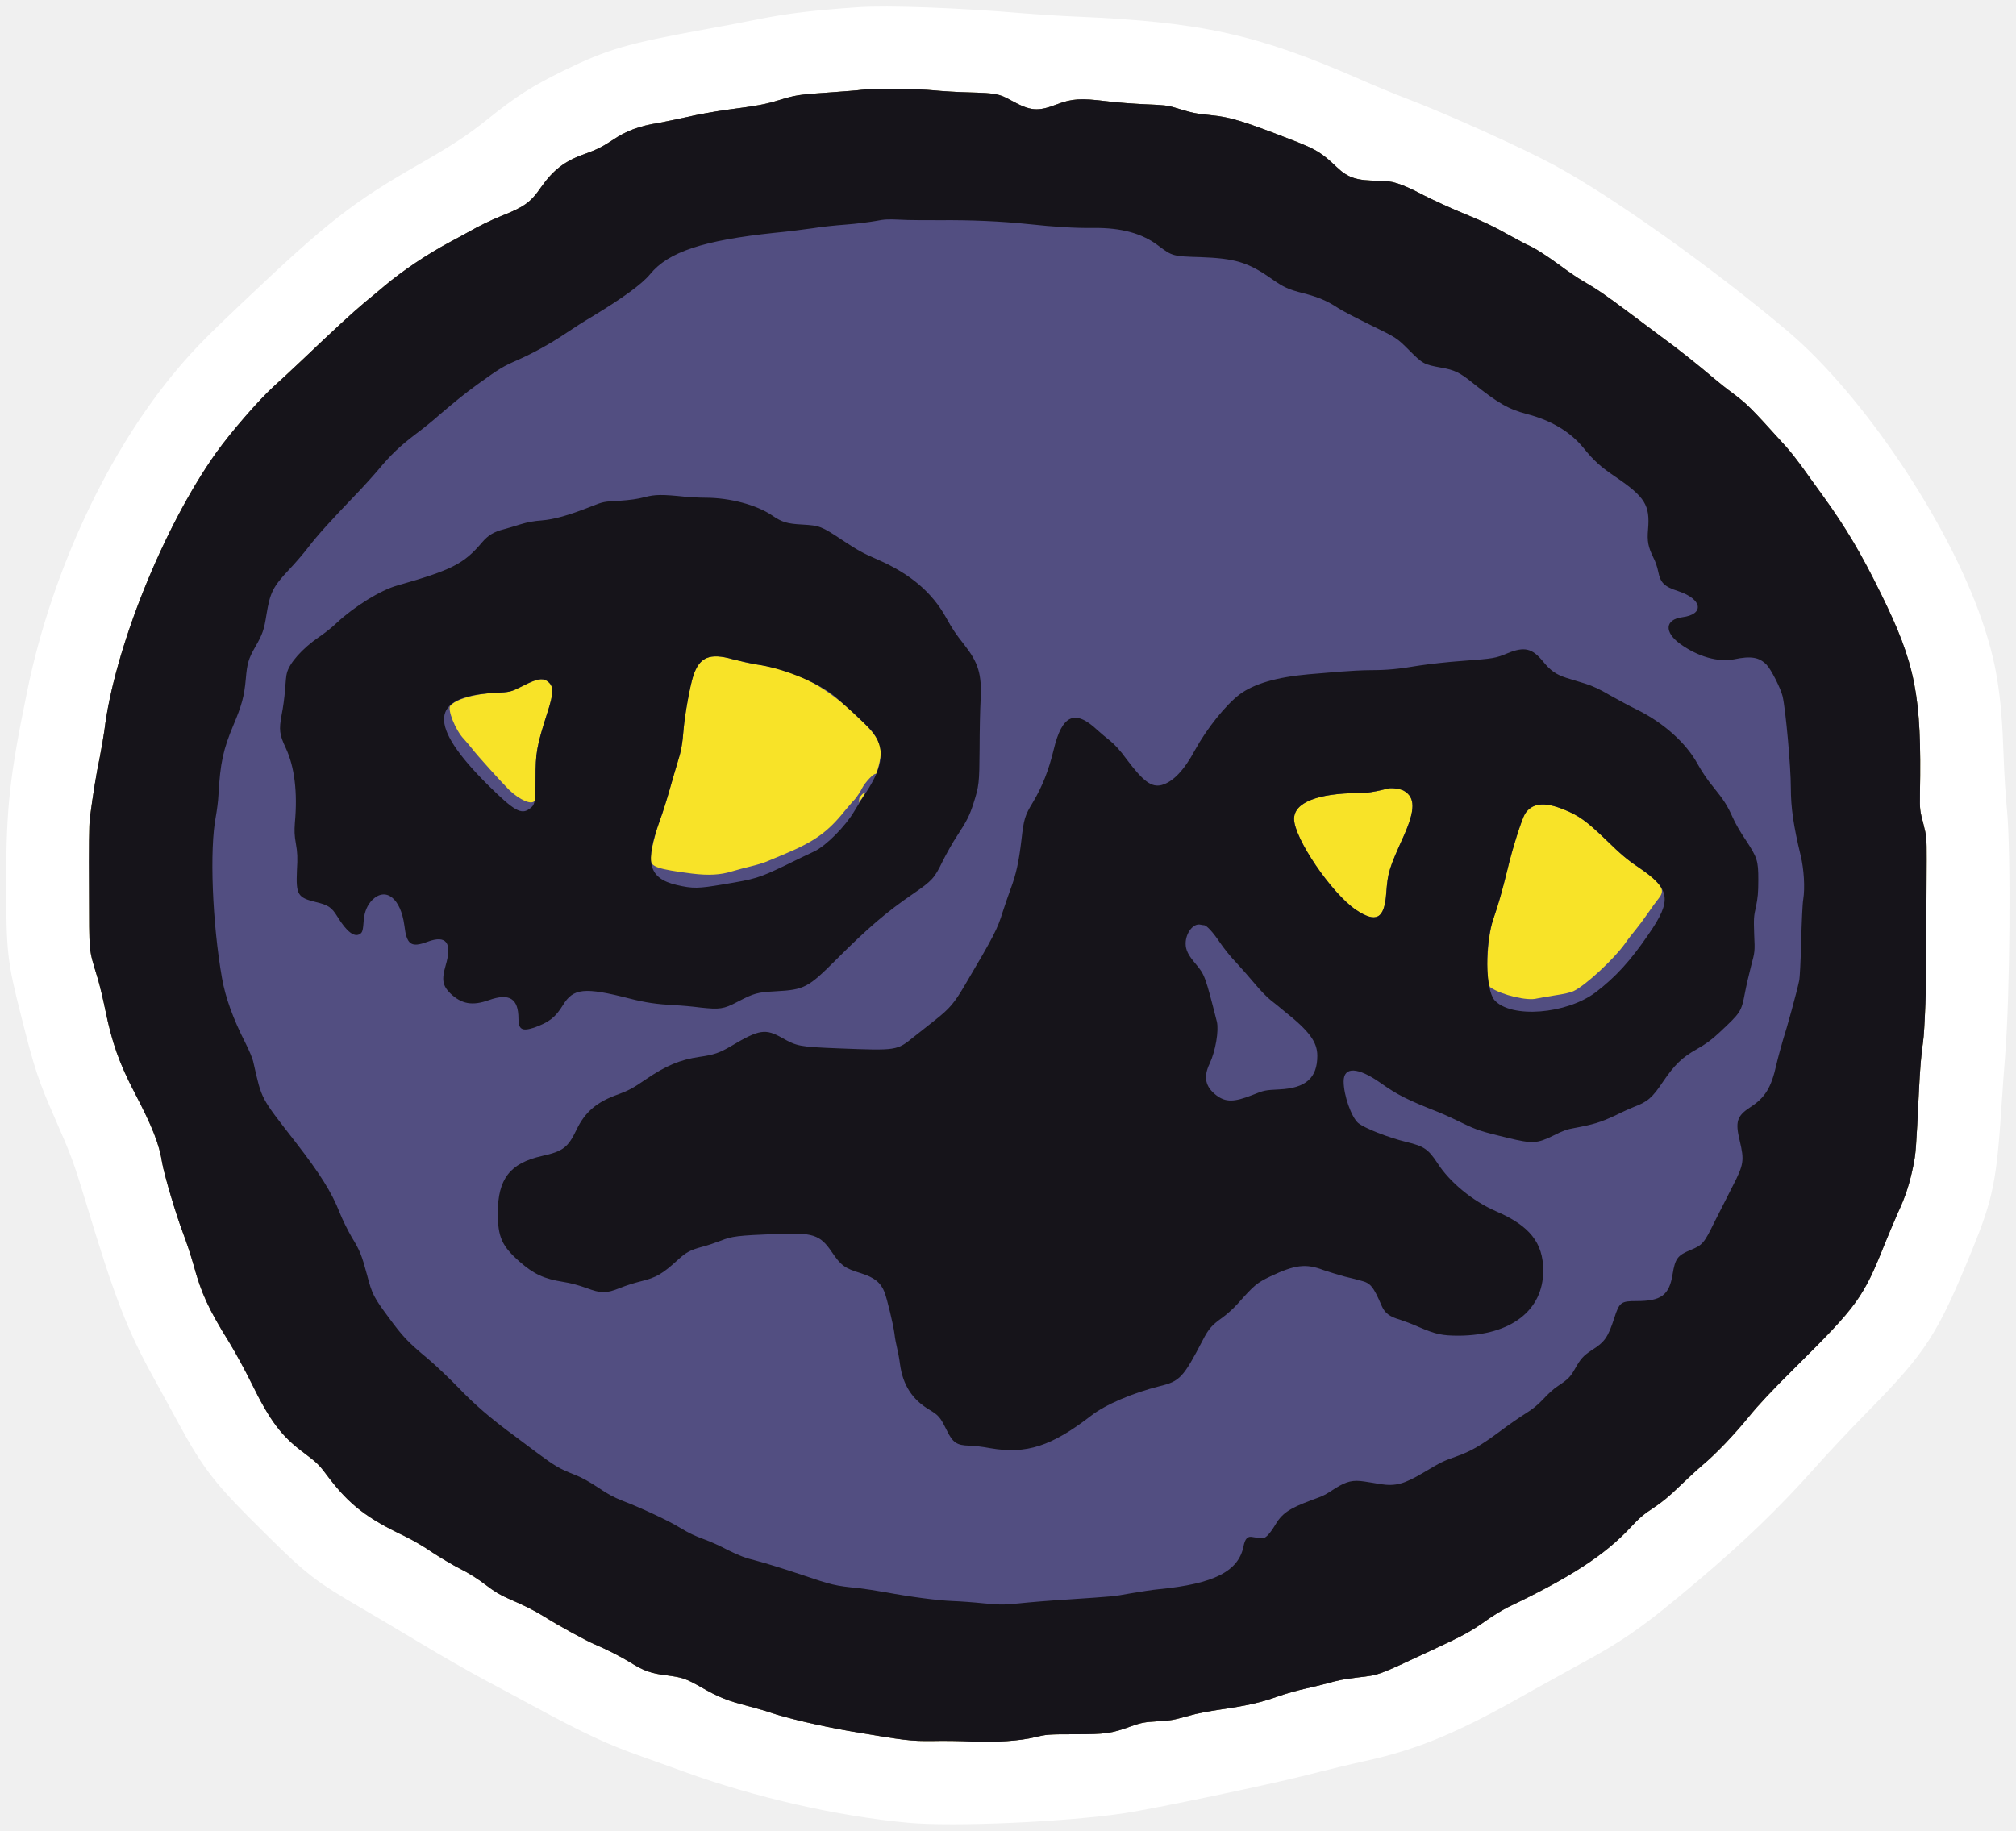
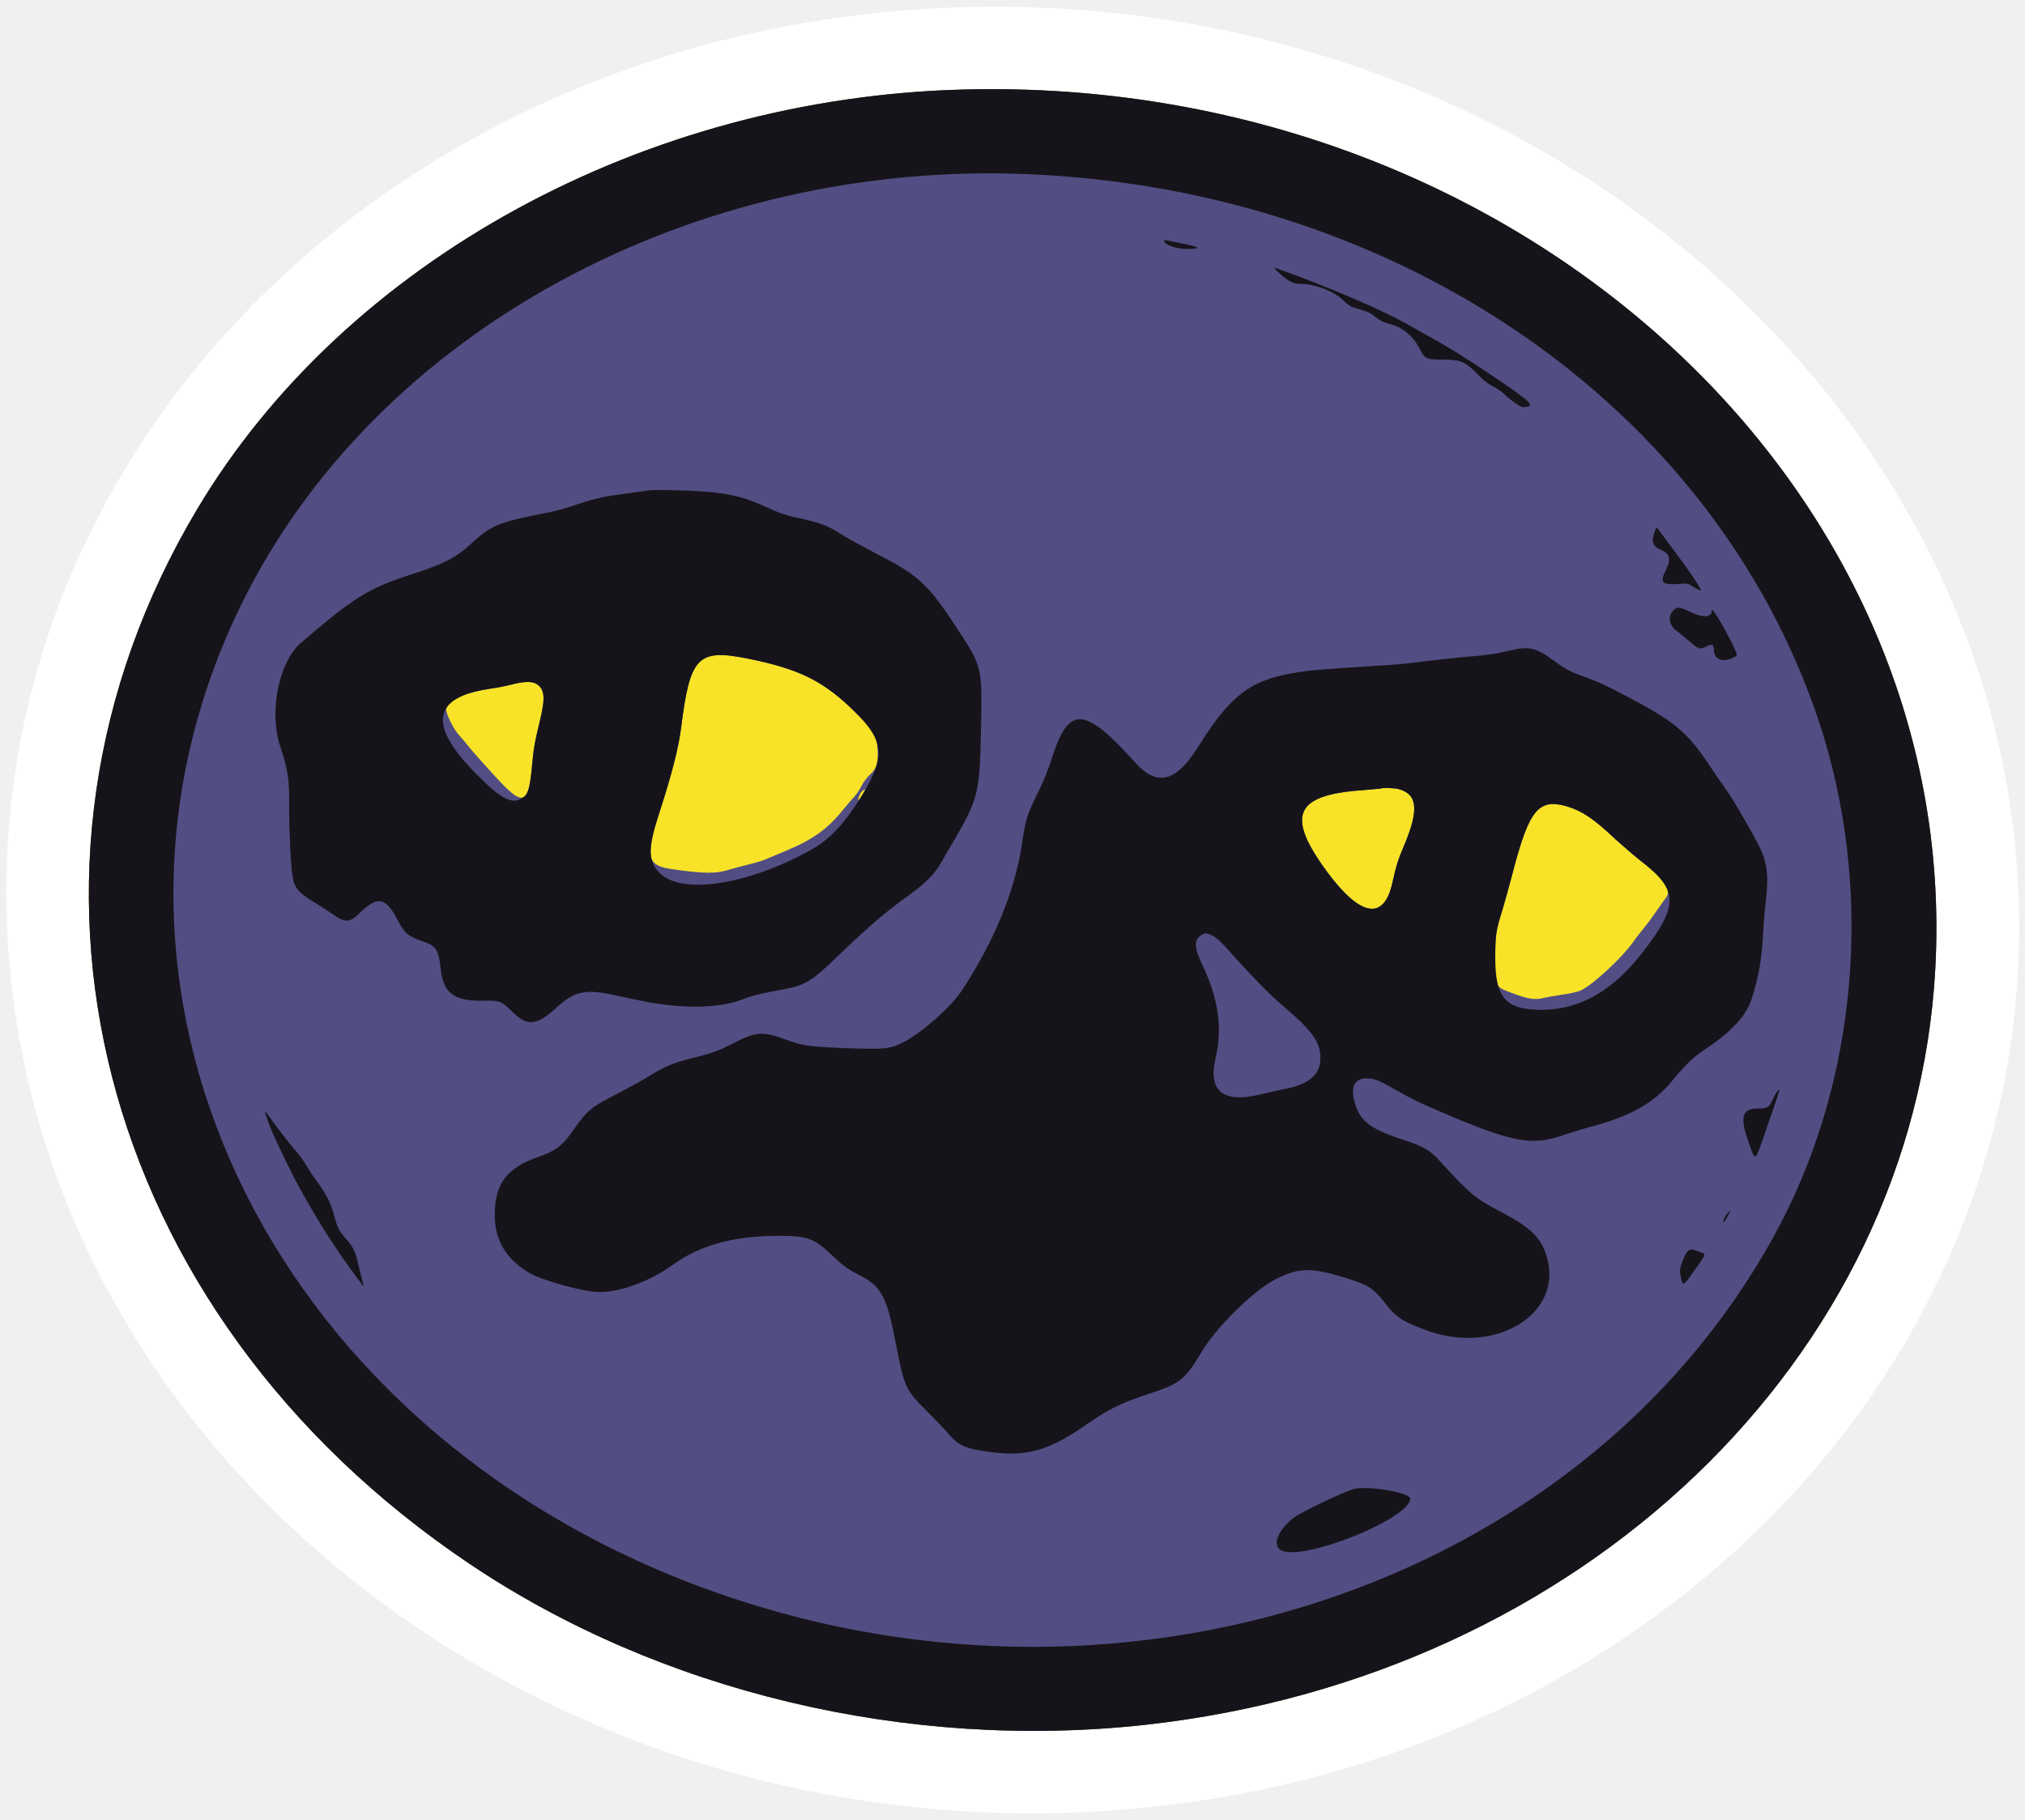
- <svg xmlns="http://www.w3.org/2000/svg" viewBox="0 0 1952 1773" width="1952" height="1773">
-   <g id="sticker-border" fill="#ffffff" transform="translate(0,1773) scale(0.25,-0.25)">
-     <path d="M3322 7064 c-174 -12 -273 -24 -393 -48 -43 -9 -133 -26 -200 -38 -302 -55 -377 -77 -547 -160 -123 -61 -179 -96 -299 -192 -71 -57 -134 -98 -247 -163 -270 -154 -365 -228 -702 -548 -127 -120 -183 -177 -243 -248 -271 -319 -490 -786 -585 -1249 -68 -330 -82 -453 -82 -740 0 -273 4 -310 57 -518 53 -211 67 -253 136 -410 58 -132 69 -162 114 -310 110 -366 161 -499 260 -678 24 -44 66 -120 93 -170 107 -197 145 -245 351 -448 151 -150 191 -180 359 -278 48 -28 155 -91 236 -140 81 -49 192 -112 246 -141 54 -29 139 -74 188 -101 204 -110 288 -149 418 -195 44 -16 121 -43 170 -61 273 -99 593 -172 866 -197 177 -16 610 3 836 37 114 17 553 109 700 146 81 21 186 46 232 56 206 45 364 111 639 268 56 31 135 75 177 98 188 101 263 154 478 336 175 148 312 280 449 434 45 51 136 148 203 216 229 233 272 300 407 630 80 197 94 266 113 556 4 67 11 154 14 194 19 240 23 789 7 954 -5 50 -11 144 -13 210 -8 239 -28 361 -85 526 -132 382 -460 870 -751 1117 -288 243 -678 521 -904 643 -124 67 -421 201 -572 258 -45 17 -127 51 -181 75 -398 174 -612 222 -1103 243 -54 2 -141 8 -194 12 -258 22 -533 32 -648 24z" />
+ <svg xmlns="http://www.w3.org/2000/svg" viewBox="0 0 1940 1743" width="1940" height="1743">
+   <g id="sticker-border" fill="#ffffff" transform="translate(0,1743) scale(0.25,-0.25)">
+     <path d="M3680 6944 c-2080 -64 -3696 -1594 -3655 -3460 47 -2114 2167 -3729 4495 -3424 1774 233 3115 1557 3212 3172 123 2050 -1769 3783 -4052 3712z" />
  </g>
-   <g id="color-f8e328" fill="#f8e328" transform="translate(0,1773) scale(0.25,-0.25)">
-     <path d="M3336 6744 c-12 -2 -66 -6 -120 -10 -120 -8 -134 -10 -199 -30 -53 -16 -77 -21 -207 -38 -42 -6 -110 -18 -152 -28 -42 -9 -89 -19 -106 -22 -77 -12 -127 -31 -180 -67 -38 -25 -61 -37 -106 -53 -78 -27 -123 -62 -171 -130 -39 -57 -65 -76 -152 -110 -44 -18 -89 -40 -131 -64 -14 -8 -46 -25 -70 -38 -86 -46 -182 -110 -252 -169 -15 -13 -50 -42 -77 -64 -51 -43 -115 -102 -242 -223 -42 -40 -92 -86 -111 -103 -59 -54 -165 -176 -223 -257 -205 -289 -395 -762 -433 -1078 -3 -21 -11 -68 -18 -104 -13 -60 -27 -149 -38 -234 -3 -20 -4 -122 -3 -270 1 -267 -3 -227 34 -352 7 -23 20 -77 29 -121 26 -127 54 -206 114 -321 69 -132 95 -199 106 -270 8 -47 54 -202 80 -270 13 -34 32 -91 42 -127 29 -107 58 -171 138 -299 22 -36 61 -107 86 -158 72 -147 117 -206 202 -269 53 -40 59 -45 99 -99 79 -103 146 -155 291 -224 31 -15 78 -42 109 -64 31 -20 79 -49 107 -63 34 -17 69 -39 100 -63 34 -26 58 -40 86 -52 69 -30 102 -47 141 -71 52 -33 163 -94 195 -107 49 -21 98 -46 139 -71 49 -31 80 -42 141 -49 59 -8 72 -12 132 -46 66 -38 100 -52 182 -73 37 -10 76 -21 86 -25 57 -20 201 -54 308 -72 213 -36 234 -39 320 -38 45 1 113 0 150 -2 92 -4 189 2 248 17 42 10 49 11 152 11 122 0 142 3 219 31 40 14 51 16 100 19 61 4 58 4 125 22 26 8 81 18 122 24 97 14 153 26 220 50 31 11 78 24 105 30 27 6 64 15 83 20 50 14 66 17 122 24 86 10 74 6 282 103 129 60 153 73 214 116 26 19 66 43 88 54 241 115 373 201 472 307 35 38 53 53 90 77 33 22 61 45 98 81 29 28 69 65 90 83 54 45 126 121 183 191 34 42 87 99 181 192 237 235 261 268 343 474 16 39 39 94 52 123 29 62 45 112 59 180 10 49 11 62 22 289 4 84 9 146 16 192 6 35 14 250 13 336 0 77 0 233 1 370 0 87 0 88 -13 140 -13 49 -14 54 -13 116 7 381 -17 502 -152 776 -75 153 -136 256 -225 379 -23 31 -56 78 -75 104 -18 25 -47 63 -65 83 -144 159 -149 164 -211 211 -21 15 -53 41 -72 57 -55 47 -148 121 -193 153 -23 17 -82 61 -131 98 -96 72 -124 91 -184 126 -21 12 -61 40 -89 61 -51 37 -94 65 -122 77 -8 3 -44 23 -81 43 -45 26 -96 50 -160 76 -52 21 -123 54 -159 72 -89 47 -124 58 -178 58 -84 0 -118 11 -161 52 -59 56 -78 68 -167 103 -198 77 -244 91 -323 99 -61 6 -71 9 -134 28 -32 10 -46 11 -118 14 -45 2 -113 7 -152 12 -98 12 -132 10 -190 -12 -75 -29 -103 -26 -176 14 -49 27 -59 29 -164 32 -46 1 -108 5 -138 8 -57 6 -239 8 -280 2z" />
+   <g id="color-f8e328" fill="#f8e328" transform="translate(0,1743) scale(0.25,-0.25)">
+     <path d="M3696 6629 c-1225 -30 -2372 -657 -2939 -1606 -828 -1385 -391 -3080 1041 -4043 731 -492 1679 -718 2590 -618 1672 184 2945 1402 3028 2894 104 1866 -1617 3426 -3720 3373z" />
  </g>
-   <g id="color-524e81" fill="#524e81" transform="translate(0,1773) scale(0.25,-0.25)">
-     <path d="M3336 6744 c-12 -2 -66 -6 -120 -10 -120 -8 -134 -10 -199 -30 -53 -16 -77 -21 -207 -38 -42 -6 -110 -18 -152 -28 -42 -9 -89 -19 -106 -22 -77 -12 -127 -31 -180 -67 -38 -25 -61 -37 -106 -53 -78 -27 -123 -62 -171 -130 -39 -57 -65 -76 -152 -110 -44 -18 -89 -40 -131 -64 -14 -8 -46 -25 -70 -38 -86 -46 -182 -110 -252 -169 -15 -13 -50 -42 -77 -64 -51 -43 -115 -102 -242 -223 -42 -40 -92 -86 -111 -103 -59 -54 -165 -176 -223 -257 -205 -289 -395 -762 -433 -1078 -3 -21 -11 -68 -18 -104 -13 -60 -27 -149 -38 -234 -3 -20 -4 -122 -3 -270 1 -267 -3 -227 34 -352 7 -23 20 -77 29 -121 26 -127 54 -206 114 -321 69 -132 95 -199 106 -270 8 -47 54 -202 80 -270 13 -34 32 -91 42 -127 29 -107 58 -171 138 -299 22 -36 61 -107 86 -158 72 -147 117 -206 202 -269 53 -40 59 -45 99 -99 79 -103 146 -155 291 -224 31 -15 78 -42 109 -64 31 -20 79 -49 107 -63 34 -17 69 -39 100 -63 34 -26 58 -40 86 -52 69 -30 102 -47 141 -71 52 -33 163 -94 195 -107 49 -21 98 -46 139 -71 49 -31 80 -42 141 -49 59 -8 72 -12 132 -46 66 -38 100 -52 182 -73 37 -10 76 -21 86 -25 57 -20 201 -54 308 -72 213 -36 234 -39 320 -38 45 1 113 0 150 -2 92 -4 189 2 248 17 42 10 49 11 152 11 122 0 142 3 219 31 40 14 51 16 100 19 61 4 58 4 125 22 26 8 81 18 122 24 97 14 153 26 220 50 31 11 78 24 105 30 27 6 64 15 83 20 50 14 66 17 122 24 86 10 74 6 282 103 129 60 153 73 214 116 26 19 66 43 88 54 241 115 373 201 472 307 35 38 53 53 90 77 33 22 61 45 98 81 29 28 69 65 90 83 54 45 126 121 183 191 34 42 87 99 181 192 237 235 261 268 343 474 16 39 39 94 52 123 29 62 45 112 59 180 10 49 11 62 22 289 4 84 9 146 16 192 6 35 14 250 13 336 0 77 0 233 1 370 0 87 0 88 -13 140 -13 49 -14 54 -13 116 7 381 -17 502 -152 776 -75 153 -136 256 -225 379 -23 31 -56 78 -75 104 -18 25 -47 63 -65 83 -144 159 -149 164 -211 211 -21 15 -53 41 -72 57 -55 47 -148 121 -193 153 -23 17 -82 61 -131 98 -96 72 -124 91 -184 126 -21 12 -61 40 -89 61 -51 37 -94 65 -122 77 -8 3 -44 23 -81 43 -45 26 -96 50 -160 76 -52 21 -123 54 -159 72 -89 47 -124 58 -178 58 -84 0 -118 11 -161 52 -59 56 -78 68 -167 103 -198 77 -244 91 -323 99 -61 6 -71 9 -134 28 -32 10 -46 11 -118 14 -45 2 -113 7 -152 12 -98 12 -132 10 -190 -12 -75 -29 -103 -26 -176 14 -49 27 -59 29 -164 32 -46 1 -108 5 -138 8 -57 6 -239 8 -280 2z m-497 -2206 c27 -7 68 -16 92 -20 144 -21 253 -76 372 -185 106 -99 120 -126 101 -204 -5 -20 -10 -36 -12 -35 -7 4 -41 -32 -53 -55 -6 -13 -19 -32 -28 -43 -10 -10 -27 -31 -40 -46 -64 -80 -117 -118 -229 -165 -29 -12 -62 -26 -74 -31 -12 -5 -39 -13 -60 -18 -21 -5 -55 -14 -75 -20 -42 -13 -88 -16 -153 -8 -132 17 -160 26 -160 55 0 31 16 96 36 152 11 30 28 84 38 120 10 36 24 83 30 103 14 44 19 70 24 134 5 56 25 166 37 202 24 73 64 90 154 64z m-720 -84 c27 -19 27 -44 -1 -129 -40 -125 -44 -150 -43 -245 0 -51 -1 -84 -4 -89 -10 -19 -57 1 -99 41 -28 28 -127 137 -143 159 -8 10 -23 28 -33 39 -32 33 -64 114 -52 128 21 25 92 46 171 50 62 3 62 3 110 27 52 27 76 32 94 19z m3318 -425 c45 -26 45 -74 -1 -177 -57 -126 -61 -140 -67 -220 -7 -100 -39 -117 -118 -64 -94 64 -239 277 -239 352 0 63 91 99 250 100 34 0 60 4 116 18 14 3 47 -2 59 -9z m-2099 -30 c-8 -11 -14 -18 -12 -14 1 4 2 10 2 14 0 6 20 26 23 23 1 -1 -5 -11 -13 -23z m2717 -42 c60 -24 89 -45 167 -120 54 -53 81 -76 123 -104 90 -61 107 -87 80 -120 -9 -11 -28 -37 -43 -59 -15 -22 -36 -50 -46 -62 -10 -12 -30 -37 -43 -56 -42 -59 -153 -162 -198 -183 -12 -6 -40 -12 -74 -17 -30 -5 -61 -10 -69 -12 -36 -10 -134 13 -178 42 -23 15 -16 195 11 270 19 55 33 105 53 186 20 85 55 194 68 217 27 42 74 48 149 18z" />
+   <g id="color-524e83" fill="#524e83" transform="translate(0,1743) scale(0.25,-0.25)">
+     <path d="M3696 6629 c-1225 -30 -2372 -657 -2939 -1606 -828 -1385 -391 -3080 1041 -4043 731 -492 1679 -718 2590 -618 1672 184 2945 1402 3028 2894 104 1866 -1617 3426 -3720 3373z m-830 -2181 c199 -40 293 -87 414 -208 67 -66 81 -90 83 -142 3 -50 -4 -72 -28 -93 -11 -11 -25 -28 -32 -42 -6 -13 -19 -32 -28 -43 -10 -10 -27 -31 -40 -46 -64 -80 -117 -118 -229 -165 -29 -12 -62 -26 -74 -31 -12 -5 -39 -13 -60 -18 -21 -5 -55 -14 -75 -20 -53 -17 -98 -17 -227 2 -91 14 -98 48 -45 212 51 156 75 251 85 328 34 273 63 305 256 266z m-807 -99 c29 -21 31 -53 9 -143 -20 -84 -23 -100 -30 -177 -12 -128 -31 -142 -102 -73 -28 28 -127 137 -143 159 -8 10 -23 28 -33 39 -22 22 -54 89 -50 102 11 35 68 61 164 76 29 4 70 12 92 18 47 12 77 11 93 -1z m3301 -401 c72 -20 78 -79 22 -213 -24 -55 -33 -85 -46 -145 -32 -147 -122 -132 -249 39 -161 218 -127 297 137 315 36 3 67 6 68 6 3 4 55 2 68 -2z m-2056 -24 c-7 -11 -14 -20 -14 -19 -4 4 7 30 15 36 13 10 13 6 -1 -17z m2700 -42 c57 -17 103 -47 183 -123 32 -29 76 -67 98 -84 92 -71 122 -114 100 -142 -6 -8 -24 -33 -39 -55 -15 -22 -36 -50 -46 -62 -10 -12 -30 -37 -43 -56 -42 -59 -153 -162 -198 -183 -12 -6 -40 -12 -74 -17 -30 -5 -61 -10 -69 -12 -32 -9 -59 -5 -118 17 -71 27 -68 21 -68 135 0 90 2 106 29 190 7 24 25 88 39 142 62 237 98 281 206 250z" />
  </g>
-   <g id="ink-16141a" fill="#16141a" transform="translate(0,1773) scale(0.25,-0.25)">
-     <path d="M3336 6744 c-12 -2 -66 -6 -120 -10 -120 -8 -134 -10 -199 -30 -53 -16 -77 -21 -207 -38 -42 -6 -110 -18 -152 -28 -42 -9 -89 -19 -106 -22 -77 -12 -127 -31 -180 -67 -38 -25 -61 -37 -106 -53 -78 -27 -123 -62 -171 -130 -39 -57 -65 -76 -152 -110 -44 -18 -89 -40 -131 -64 -14 -8 -46 -25 -70 -38 -86 -46 -182 -110 -252 -169 -15 -13 -50 -42 -77 -64 -51 -43 -115 -102 -242 -223 -42 -40 -92 -86 -111 -103 -59 -54 -165 -176 -223 -257 -205 -289 -395 -762 -433 -1078 -3 -21 -11 -68 -18 -104 -13 -60 -27 -149 -38 -234 -3 -20 -4 -122 -3 -270 1 -267 -3 -227 34 -352 7 -23 20 -77 29 -121 26 -127 54 -206 114 -321 69 -132 95 -199 106 -270 8 -47 54 -202 80 -270 13 -34 32 -91 42 -127 29 -107 58 -171 138 -299 22 -36 61 -107 86 -158 72 -147 117 -206 202 -269 53 -40 59 -45 99 -99 79 -103 146 -155 291 -224 31 -15 78 -42 109 -64 31 -20 79 -49 107 -63 34 -17 69 -39 100 -63 34 -26 58 -40 86 -52 69 -30 102 -47 141 -71 52 -33 163 -94 195 -107 49 -21 98 -46 139 -71 49 -31 80 -42 141 -49 59 -8 72 -12 132 -46 66 -38 100 -52 182 -73 37 -10 76 -21 86 -25 57 -20 201 -54 308 -72 213 -36 234 -39 320 -38 45 1 113 0 150 -2 92 -4 189 2 248 17 42 10 49 11 152 11 122 0 142 3 219 31 40 14 51 16 100 19 61 4 58 4 125 22 26 8 81 18 122 24 97 14 153 26 220 50 31 11 78 24 105 30 27 6 64 15 83 20 50 14 66 17 122 24 86 10 74 6 282 103 129 60 153 73 214 116 26 19 66 43 88 54 241 115 373 201 472 307 35 38 53 53 90 77 33 22 61 45 98 81 29 28 69 65 90 83 54 45 126 121 183 191 34 42 87 99 181 192 237 235 261 268 343 474 16 39 39 94 52 123 29 62 45 112 59 180 10 49 11 62 22 289 4 84 9 146 16 192 6 35 14 250 13 336 0 77 0 233 1 370 0 87 0 88 -13 140 -13 49 -14 54 -13 116 7 381 -17 502 -152 776 -75 153 -136 256 -225 379 -23 31 -56 78 -75 104 -18 25 -47 63 -65 83 -144 159 -149 164 -211 211 -21 15 -53 41 -72 57 -55 47 -148 121 -193 153 -23 17 -82 61 -131 98 -96 72 -124 91 -184 126 -21 12 -61 40 -89 61 -51 37 -94 65 -122 77 -8 3 -44 23 -81 43 -45 26 -96 50 -160 76 -52 21 -123 54 -159 72 -89 47 -124 58 -178 58 -84 0 -118 11 -161 52 -59 56 -78 68 -167 103 -198 77 -244 91 -323 99 -61 6 -71 9 -134 28 -32 10 -46 11 -118 14 -45 2 -113 7 -152 12 -98 12 -132 10 -190 -12 -75 -29 -103 -26 -176 14 -49 27 -59 29 -164 32 -46 1 -108 5 -138 8 -57 6 -239 8 -280 2z m306 -505 c118 1 235 -4 340 -15 102 -11 182 -16 254 -15 107 1 189 -21 252 -70 52 -39 55 -40 161 -43 135 -5 184 -20 273 -82 51 -36 68 -43 126 -58 55 -14 92 -29 134 -57 15 -10 73 -40 128 -67 100 -49 100 -49 147 -96 54 -54 58 -56 124 -68 52 -9 73 -19 121 -58 100 -80 140 -103 212 -122 93 -24 167 -68 218 -130 42 -52 67 -74 126 -114 113 -77 133 -109 125 -202 -4 -47 0 -68 21 -111 7 -13 15 -36 18 -52 9 -45 23 -59 78 -77 94 -31 102 -90 15 -101 -67 -9 -70 -58 -8 -103 69 -50 148 -72 209 -60 66 14 98 8 126 -21 17 -17 55 -92 62 -122 12 -51 32 -274 32 -355 0 -76 10 -146 38 -262 13 -53 17 -126 10 -170 -3 -16 -6 -89 -8 -162 -2 -78 -5 -141 -8 -154 -9 -43 -48 -185 -62 -227 -7 -24 -19 -67 -26 -97 -20 -90 -44 -128 -101 -165 -52 -34 -59 -56 -41 -130 18 -76 16 -92 -27 -175 -19 -37 -51 -100 -71 -140 -40 -82 -46 -89 -92 -108 -51 -21 -60 -33 -70 -94 -13 -81 -44 -104 -139 -104 -61 0 -67 -4 -87 -66 -24 -74 -37 -93 -87 -124 -34 -23 -43 -33 -66 -74 -17 -30 -27 -40 -65 -65 -16 -10 -41 -33 -57 -51 -22 -23 -40 -38 -69 -56 -21 -13 -66 -44 -99 -69 -73 -54 -112 -77 -169 -97 -51 -18 -59 -22 -126 -62 -76 -45 -108 -54 -168 -45 -15 3 -43 7 -61 10 -46 7 -69 1 -113 -26 -43 -28 -43 -28 -92 -46 -89 -33 -116 -52 -144 -101 -9 -15 -22 -32 -29 -38 -13 -11 -14 -11 -56 -4 -19 4 -29 -6 -35 -37 -20 -96 -114 -144 -326 -165 -24 -2 -74 -10 -110 -16 -71 -13 -69 -12 -246 -24 -66 -4 -150 -11 -187 -15 -62 -6 -71 -6 -136 0 -38 4 -92 8 -121 9 -58 2 -169 17 -260 34 -33 6 -80 13 -104 16 -93 9 -103 12 -222 52 -65 22 -143 46 -174 54 -45 11 -67 20 -110 41 -30 16 -70 34 -90 41 -43 16 -58 23 -100 48 -38 24 -154 78 -218 102 -35 14 -58 26 -96 52 -35 23 -63 39 -92 50 -58 23 -73 32 -141 82 -32 24 -73 55 -92 69 -88 64 -156 123 -215 185 -34 35 -87 86 -118 112 -78 65 -98 86 -153 161 -57 77 -64 90 -83 163 -21 78 -28 96 -60 148 -15 26 -36 68 -47 96 -30 77 -76 150 -169 270 -139 179 -131 164 -164 308 -3 17 -17 49 -32 79 -47 92 -77 175 -90 249 -38 214 -49 501 -24 628 4 22 9 59 10 82 7 126 19 178 58 271 32 76 42 111 48 179 5 61 11 79 36 123 29 50 35 68 44 126 14 86 25 108 89 176 21 22 54 60 73 85 36 47 87 103 180 200 29 30 70 75 91 100 49 59 85 93 147 140 27 20 68 53 91 74 71 60 89 75 149 119 85 61 97 68 152 92 59 26 127 63 192 107 25 17 69 45 98 62 117 71 192 125 224 164 70 86 206 131 481 160 54 5 121 14 150 18 29 5 86 11 127 14 41 3 93 10 116 14 35 7 50 7 94 5 29 -2 99 -2 156 -2z M2496 5166 c-27 -7 -55 -11 -98 -14 -58 -3 -61 -3 -106 -21 -91 -36 -146 -51 -194 -55 -30 -2 -56 -7 -82 -15 -21 -7 -50 -15 -64 -19 -39 -10 -61 -23 -85 -51 -70 -83 -117 -107 -328 -167 -65 -18 -166 -81 -234 -144 -17 -17 -49 -42 -70 -56 -64 -44 -115 -101 -124 -140 -2 -5 -5 -34 -7 -64 -2 -29 -8 -72 -13 -96 -11 -59 -9 -77 16 -130 34 -73 46 -172 35 -290 -2 -30 -2 -47 4 -80 6 -34 7 -54 4 -104 -4 -94 3 -105 72 -122 50 -12 62 -20 85 -57 36 -59 66 -81 87 -67 10 6 12 14 15 56 3 31 14 56 32 75 53 53 111 7 125 -97 9 -76 26 -88 90 -64 73 27 96 -4 70 -92 -16 -55 -12 -78 18 -108 44 -42 86 -49 150 -26 79 28 114 6 114 -72 0 -42 14 -50 60 -35 59 21 83 40 112 87 40 66 83 71 258 26 63 -16 104 -22 176 -26 24 -1 69 -5 99 -9 74 -8 90 -6 143 22 65 34 77 37 148 41 112 6 126 14 236 124 120 120 193 183 297 254 74 51 82 60 114 126 14 28 39 73 57 100 36 55 47 76 62 123 22 69 23 78 24 213 0 69 2 155 4 190 5 99 -9 143 -63 212 -34 43 -46 61 -71 106 -54 97 -138 169 -264 224 -58 25 -79 37 -138 76 -81 54 -88 56 -154 60 -59 3 -79 9 -117 35 -60 41 -164 69 -259 69 -23 0 -59 2 -80 4 -87 9 -115 9 -156 -2z m343 -628 c27 -7 68 -16 92 -20 97 -14 223 -64 290 -114 34 -26 132 -117 154 -142 54 -66 48 -135 -21 -240 -16 -24 -36 -57 -45 -72 -34 -58 -109 -134 -155 -156 -15 -7 -68 -32 -116 -56 -99 -47 -111 -51 -238 -72 -95 -16 -116 -17 -180 -2 -109 26 -124 87 -64 251 11 30 28 84 38 120 10 36 24 83 30 103 14 44 19 70 24 134 5 56 25 166 37 202 24 73 64 90 154 64z m-720 -84 c27 -19 27 -44 -1 -129 -39 -123 -44 -150 -44 -249 0 -93 -2 -102 -23 -117 -32 -24 -60 -8 -160 91 -236 234 -228 344 24 358 62 3 62 3 110 27 52 27 76 32 94 19z M5840 4562 c-48 -20 -54 -21 -174 -30 -59 -4 -135 -13 -168 -18 -83 -14 -127 -18 -189 -18 -30 0 -85 -3 -122 -6 -38 -3 -91 -8 -119 -10 -124 -11 -212 -37 -267 -78 -54 -41 -127 -132 -173 -216 -42 -78 -85 -123 -129 -135 -39 -10 -71 14 -135 99 -26 36 -47 58 -64 72 -14 11 -37 30 -50 42 -87 82 -137 59 -169 -76 -20 -82 -44 -142 -80 -203 -32 -52 -36 -67 -45 -147 -10 -84 -20 -131 -42 -190 -9 -25 -23 -65 -30 -87 -21 -68 -33 -92 -147 -285 -41 -70 -59 -91 -116 -136 -28 -22 -64 -51 -81 -64 -67 -54 -63 -54 -296 -45 -147 6 -157 8 -214 40 -65 37 -89 34 -198 -31 -46 -27 -67 -34 -123 -42 -75 -11 -130 -34 -209 -88 -48 -33 -65 -42 -105 -57 -83 -29 -129 -68 -162 -137 -33 -69 -52 -84 -134 -102 -124 -28 -171 -89 -171 -221 0 -93 16 -128 84 -188 56 -49 95 -67 171 -79 27 -4 59 -13 87 -23 59 -22 77 -22 132 0 22 9 57 20 78 25 62 15 86 29 149 87 29 26 45 35 90 47 20 5 52 16 73 24 42 17 64 20 215 26 142 6 169 -3 214 -69 36 -53 50 -64 113 -83 53 -17 77 -36 92 -74 10 -27 33 -122 38 -158 2 -19 7 -44 10 -56 3 -12 9 -42 12 -66 11 -79 47 -135 112 -174 38 -23 43 -29 68 -79 24 -50 40 -60 88 -61 14 0 51 -4 82 -10 140 -24 237 8 390 126 55 43 161 88 264 114 80 19 93 34 168 178 23 45 37 60 75 87 17 12 44 36 60 54 65 73 74 81 128 107 95 45 137 50 205 24 20 -7 57 -18 82 -25 25 -6 54 -13 63 -16 37 -9 48 -22 81 -99 12 -27 31 -41 70 -52 15 -5 48 -17 72 -28 68 -29 90 -34 158 -34 200 2 325 98 325 252 0 108 -53 174 -183 230 -90 39 -180 113 -227 187 -35 53 -52 65 -119 81 -73 18 -162 53 -188 74 -26 23 -56 107 -56 161 0 58 55 56 143 -6 65 -46 102 -65 224 -113 27 -11 70 -31 96 -44 52 -25 69 -31 173 -56 96 -23 113 -22 176 9 35 18 55 25 80 29 75 14 102 22 160 49 32 16 64 30 72 33 53 20 71 35 113 98 45 66 74 94 131 126 35 20 56 35 88 65 82 77 84 79 98 152 5 27 16 74 24 105 15 56 15 56 12 122 -2 60 -2 70 7 108 7 34 9 54 9 104 0 75 -4 86 -50 156 -18 26 -40 64 -49 85 -21 47 -34 67 -75 118 -22 26 -44 59 -62 91 -44 80 -131 158 -232 208 -29 14 -77 40 -107 57 -39 23 -67 36 -96 45 -23 7 -55 17 -72 22 -40 13 -62 28 -91 64 -42 51 -72 58 -136 32z m-403 -533 c45 -26 45 -74 -1 -177 -57 -126 -61 -140 -67 -220 -7 -100 -39 -117 -118 -64 -94 64 -239 277 -239 352 0 63 91 99 250 100 34 0 60 4 116 18 14 3 47 -2 59 -9z m618 -72 c60 -24 89 -45 167 -120 54 -53 81 -76 123 -104 125 -85 132 -127 40 -260 -71 -104 -128 -166 -205 -225 -113 -85 -328 -102 -392 -30 -35 41 -38 221 -3 318 19 55 33 105 53 186 20 85 55 194 68 217 27 42 74 48 149 18z m-1392 -449 c10 0 35 -27 61 -66 15 -22 44 -59 65 -80 20 -22 53 -59 72 -82 19 -23 46 -51 60 -62 14 -11 38 -30 53 -43 97 -77 128 -119 128 -173 0 -86 -45 -125 -146 -130 -57 -3 -59 -3 -106 -22 -71 -28 -103 -28 -139 -1 -43 33 -51 71 -26 123 23 49 36 128 28 162 -45 177 -47 182 -82 224 -29 34 -39 54 -39 79 0 41 30 80 58 73 4 -1 10 -2 13 -2z" />
+   <g id="ink-16141a" fill="#16141a" transform="translate(0,1743) scale(0.25,-0.25)">
+     <path d="M3696 6629 c-1225 -30 -2372 -657 -2939 -1606 -828 -1385 -391 -3080 1041 -4043 731 -492 1679 -718 2590 -618 1672 184 2945 1402 3028 2894 104 1866 -1617 3426 -3720 3373z m256 -325 c1418 -64 2614 -894 3016 -2090 218 -650 153 -1398 -174 -1986 -748 -1350 -2532 -1928 -4116 -1335 -1675 628 -2462 2319 -1752 3765 512 1042 1730 1705 3026 1646z M4461 6047 c5 -14 48 -29 86 -29 59 0 54 7 -18 21 -72 15 -70 15 -68 8z M4904 5924 c34 -31 51 -40 83 -40 51 0 126 -29 158 -61 21 -20 32 -27 46 -31 42 -11 58 -17 74 -30 24 -20 38 -26 65 -33 43 -10 86 -46 109 -91 22 -42 25 -44 88 -44 71 0 87 -7 135 -56 23 -24 40 -37 60 -47 15 -8 33 -20 40 -27 18 -19 64 -52 72 -52 36 0 38 9 7 34 -54 43 -248 171 -321 212 -38 21 -90 51 -115 65 -105 60 -312 149 -511 220 -16 5 -16 5 10 -19z M2480 5092 c-12 -2 -56 -8 -99 -14 -75 -10 -110 -18 -196 -48 -23 -7 -61 -18 -84 -22 -191 -37 -215 -47 -295 -119 -61 -56 -102 -77 -238 -121 -156 -51 -213 -86 -413 -258 -86 -72 -125 -263 -82 -396 31 -93 36 -128 35 -234 0 -91 6 -229 13 -266 8 -46 22 -63 87 -102 25 -16 57 -36 71 -46 45 -32 62 -30 105 12 64 62 95 54 140 -32 25 -50 41 -63 97 -82 49 -16 60 -32 67 -100 10 -98 50 -129 166 -127 63 1 66 0 112 -45 56 -54 92 -50 167 19 69 63 110 72 223 47 28 -6 66 -14 86 -18 160 -35 312 -34 403 2 42 16 64 21 164 40 73 13 104 32 189 114 123 119 196 182 286 246 61 44 96 79 120 120 10 18 37 64 60 103 83 144 90 172 95 395 5 265 9 252 -105 424 -100 152 -140 187 -299 268 -40 21 -92 49 -115 63 -75 47 -89 52 -203 77 -25 5 -55 16 -90 32 -90 42 -144 56 -247 64 -79 6 -195 8 -220 4z m386 -644 c199 -40 293 -87 414 -208 109 -108 113 -171 22 -318 -64 -104 -120 -165 -191 -205 -236 -133 -490 -175 -578 -95 -50 45 -52 96 -7 232 50 156 74 251 84 328 34 273 63 305 256 266z m-807 -99 c29 -21 31 -53 9 -143 -20 -84 -23 -100 -30 -177 -8 -84 -15 -105 -43 -119 -38 -20 -82 6 -175 101 -180 184 -162 288 54 321 29 4 70 12 92 18 47 12 77 11 93 -1z M6342 4937 c-16 -37 -9 -59 22 -72 35 -14 41 -36 20 -77 -24 -48 -16 -58 45 -54 38 3 40 2 55 -8 17 -11 37 -20 35 -15 -14 26 -43 69 -89 131 -31 42 -62 84 -69 93 -13 18 -13 18 -19 2z M6412 4632 c-23 -22 -16 -58 16 -80 10 -8 30 -24 44 -36 36 -32 43 -34 66 -22 22 12 30 9 30 -13 0 -37 34 -50 77 -28 15 7 15 7 -9 56 -37 74 -76 137 -76 124 0 -27 -33 -30 -80 -7 -44 21 -53 22 -68 6z M5782 4478 c-57 -13 -86 -17 -172 -24 -41 -4 -108 -11 -148 -16 -39 -6 -100 -12 -134 -14 -286 -18 -333 -22 -406 -38 -140 -29 -217 -94 -328 -272 -87 -140 -159 -159 -245 -63 -192 214 -253 218 -317 19 -12 -39 -31 -88 -48 -122 -49 -99 -54 -115 -68 -212 -26 -177 -109 -378 -233 -564 -41 -61 -152 -159 -221 -194 -50 -26 -69 -28 -219 -23 -143 6 -168 9 -237 35 -83 30 -109 28 -188 -12 -65 -33 -82 -40 -154 -58 -88 -22 -110 -31 -190 -80 -25 -15 -77 -43 -117 -64 -86 -43 -109 -62 -153 -125 -47 -69 -72 -89 -145 -114 -118 -42 -163 -102 -163 -221 0 -97 43 -169 132 -222 48 -28 193 -69 259 -73 79 -5 200 38 290 103 106 77 235 112 411 112 105 0 132 -10 198 -72 45 -43 61 -55 110 -80 83 -44 102 -79 138 -266 31 -162 37 -173 116 -252 31 -31 68 -69 82 -86 43 -49 64 -59 159 -72 143 -20 228 4 374 106 87 60 125 79 245 119 112 37 132 53 194 157 59 99 204 241 289 282 87 42 131 43 256 5 91 -27 113 -40 157 -97 43 -56 68 -72 160 -106 258 -96 519 57 464 272 -20 80 -60 120 -182 184 -95 49 -116 68 -229 191 -41 45 -62 57 -147 85 -123 40 -164 73 -182 146 -16 60 5 92 57 87 26 -2 44 -11 120 -54 27 -16 74 -39 104 -52 318 -139 392 -155 517 -112 30 10 78 25 108 33 150 39 244 92 311 175 48 59 81 91 123 119 107 71 162 131 184 200 25 79 38 155 42 238 2 44 7 102 10 128 13 102 6 157 -27 219 -45 87 -99 177 -123 211 -15 21 -47 67 -70 102 -79 118 -129 160 -292 247 -90 48 -128 66 -182 85 -55 20 -71 28 -116 61 -70 52 -97 58 -174 39z m-422 -530 c72 -20 78 -79 22 -213 -24 -55 -33 -85 -46 -145 -32 -147 -122 -132 -249 39 -161 218 -127 297 137 315 36 3 67 6 68 6 3 4 55 2 68 -2z m644 -66 c57 -17 103 -47 183 -123 32 -29 76 -67 98 -84 148 -114 149 -172 11 -351 -116 -150 -241 -221 -388 -222 -138 0 -178 45 -178 200 0 88 3 105 29 188 7 24 25 88 39 142 62 237 98 281 206 250z m-1357 -496 c14 -7 30 -22 54 -48 84 -95 165 -178 211 -217 119 -101 148 -142 148 -205 0 -61 -44 -99 -131 -116 -23 -5 -70 -15 -103 -23 -140 -33 -197 14 -168 139 27 115 12 226 -48 353 -36 74 -36 104 -2 122 14 7 16 6 39 -5z M6808 2786 c-5 -8 -13 -23 -18 -34 -12 -25 -18 -28 -57 -28 -57 0 -66 -35 -33 -127 29 -80 22 -86 71 55 54 155 55 159 37 134z M1026 2678 c18 -48 18 -49 74 -165 57 -119 153 -279 231 -387 71 -97 66 -92 59 -68 -3 11 -10 40 -16 64 -11 51 -18 67 -44 98 -31 35 -38 49 -48 89 -11 45 -30 84 -62 128 -14 18 -34 48 -45 67 -11 19 -28 43 -39 54 -17 19 -74 92 -103 133 -21 30 -22 29 -7 -13z M6619 2321 c-10 -10 -21 -40 -12 -31 5 5 26 42 24 42 -1 0 -6 -5 -12 -11z M6469 2178 c-12 -8 -35 -68 -31 -83 10 -56 9 -56 51 2 53 75 51 68 22 78 -29 11 -31 11 -42 3z M5189 1266 c-32 -7 -204 -89 -231 -110 -62 -48 -85 -108 -47 -126 87 -41 493 123 493 199 0 23 -158 50 -215 37z" />
  </g>
</svg>
